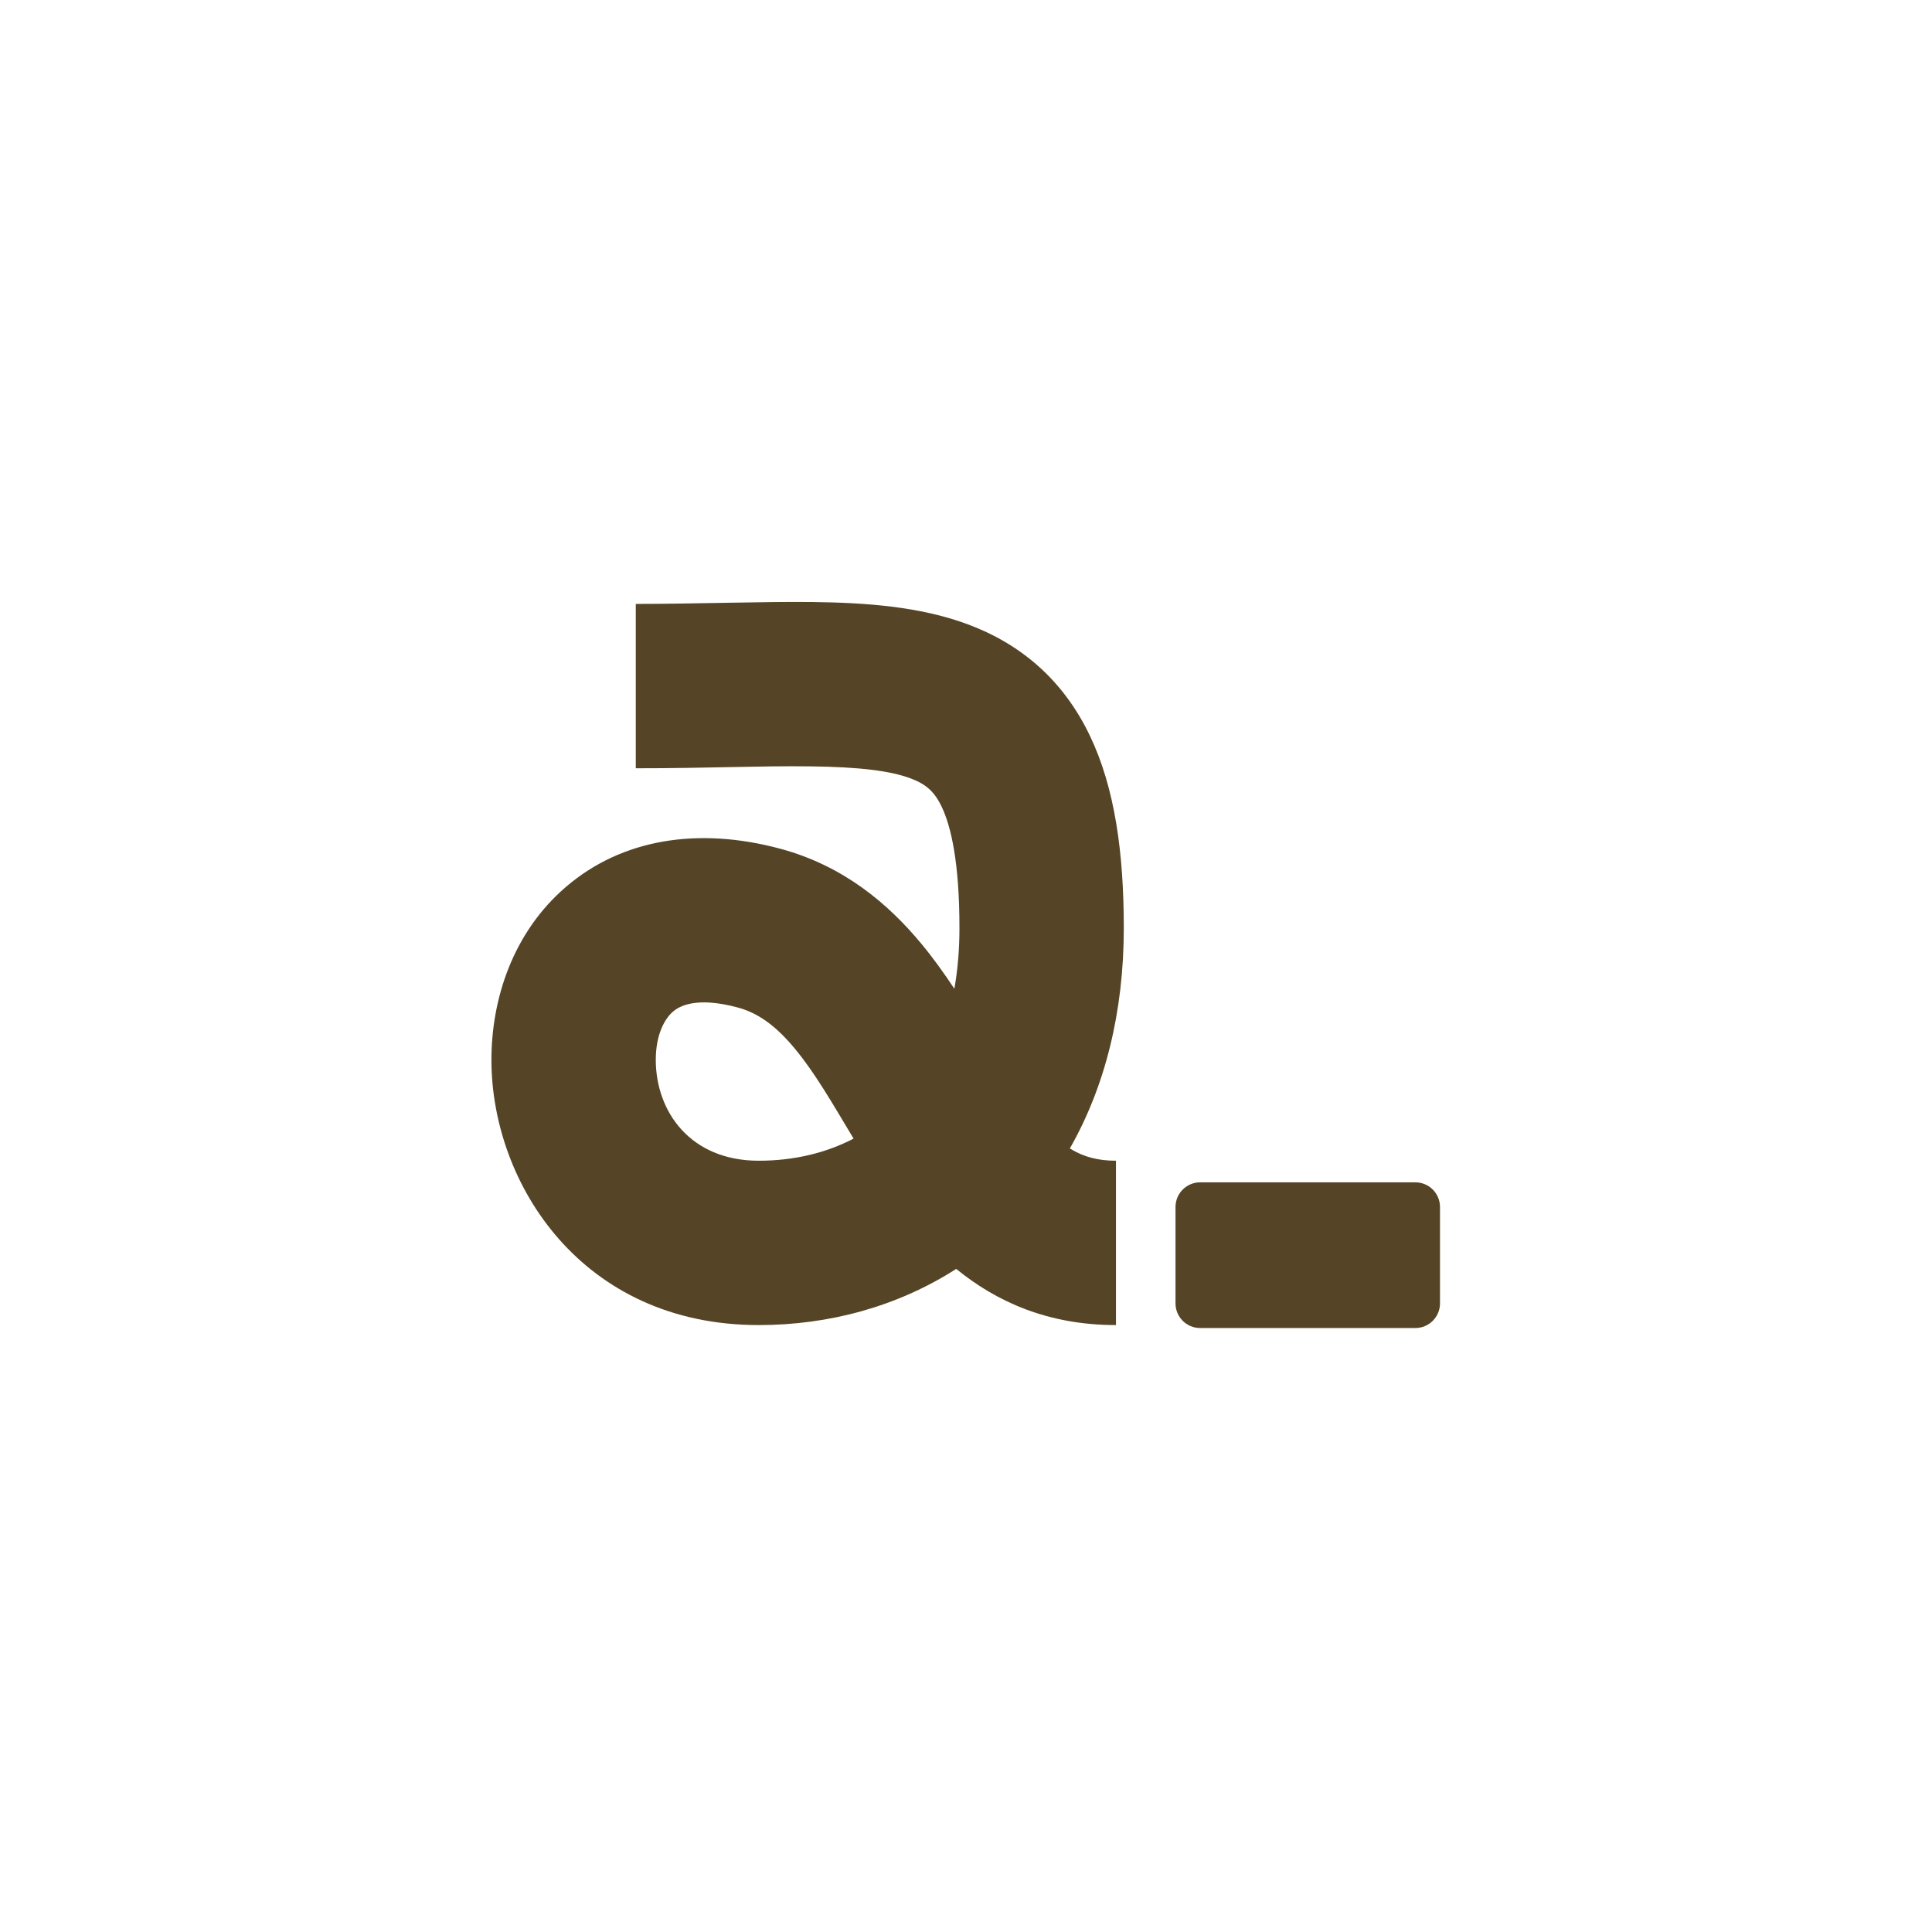
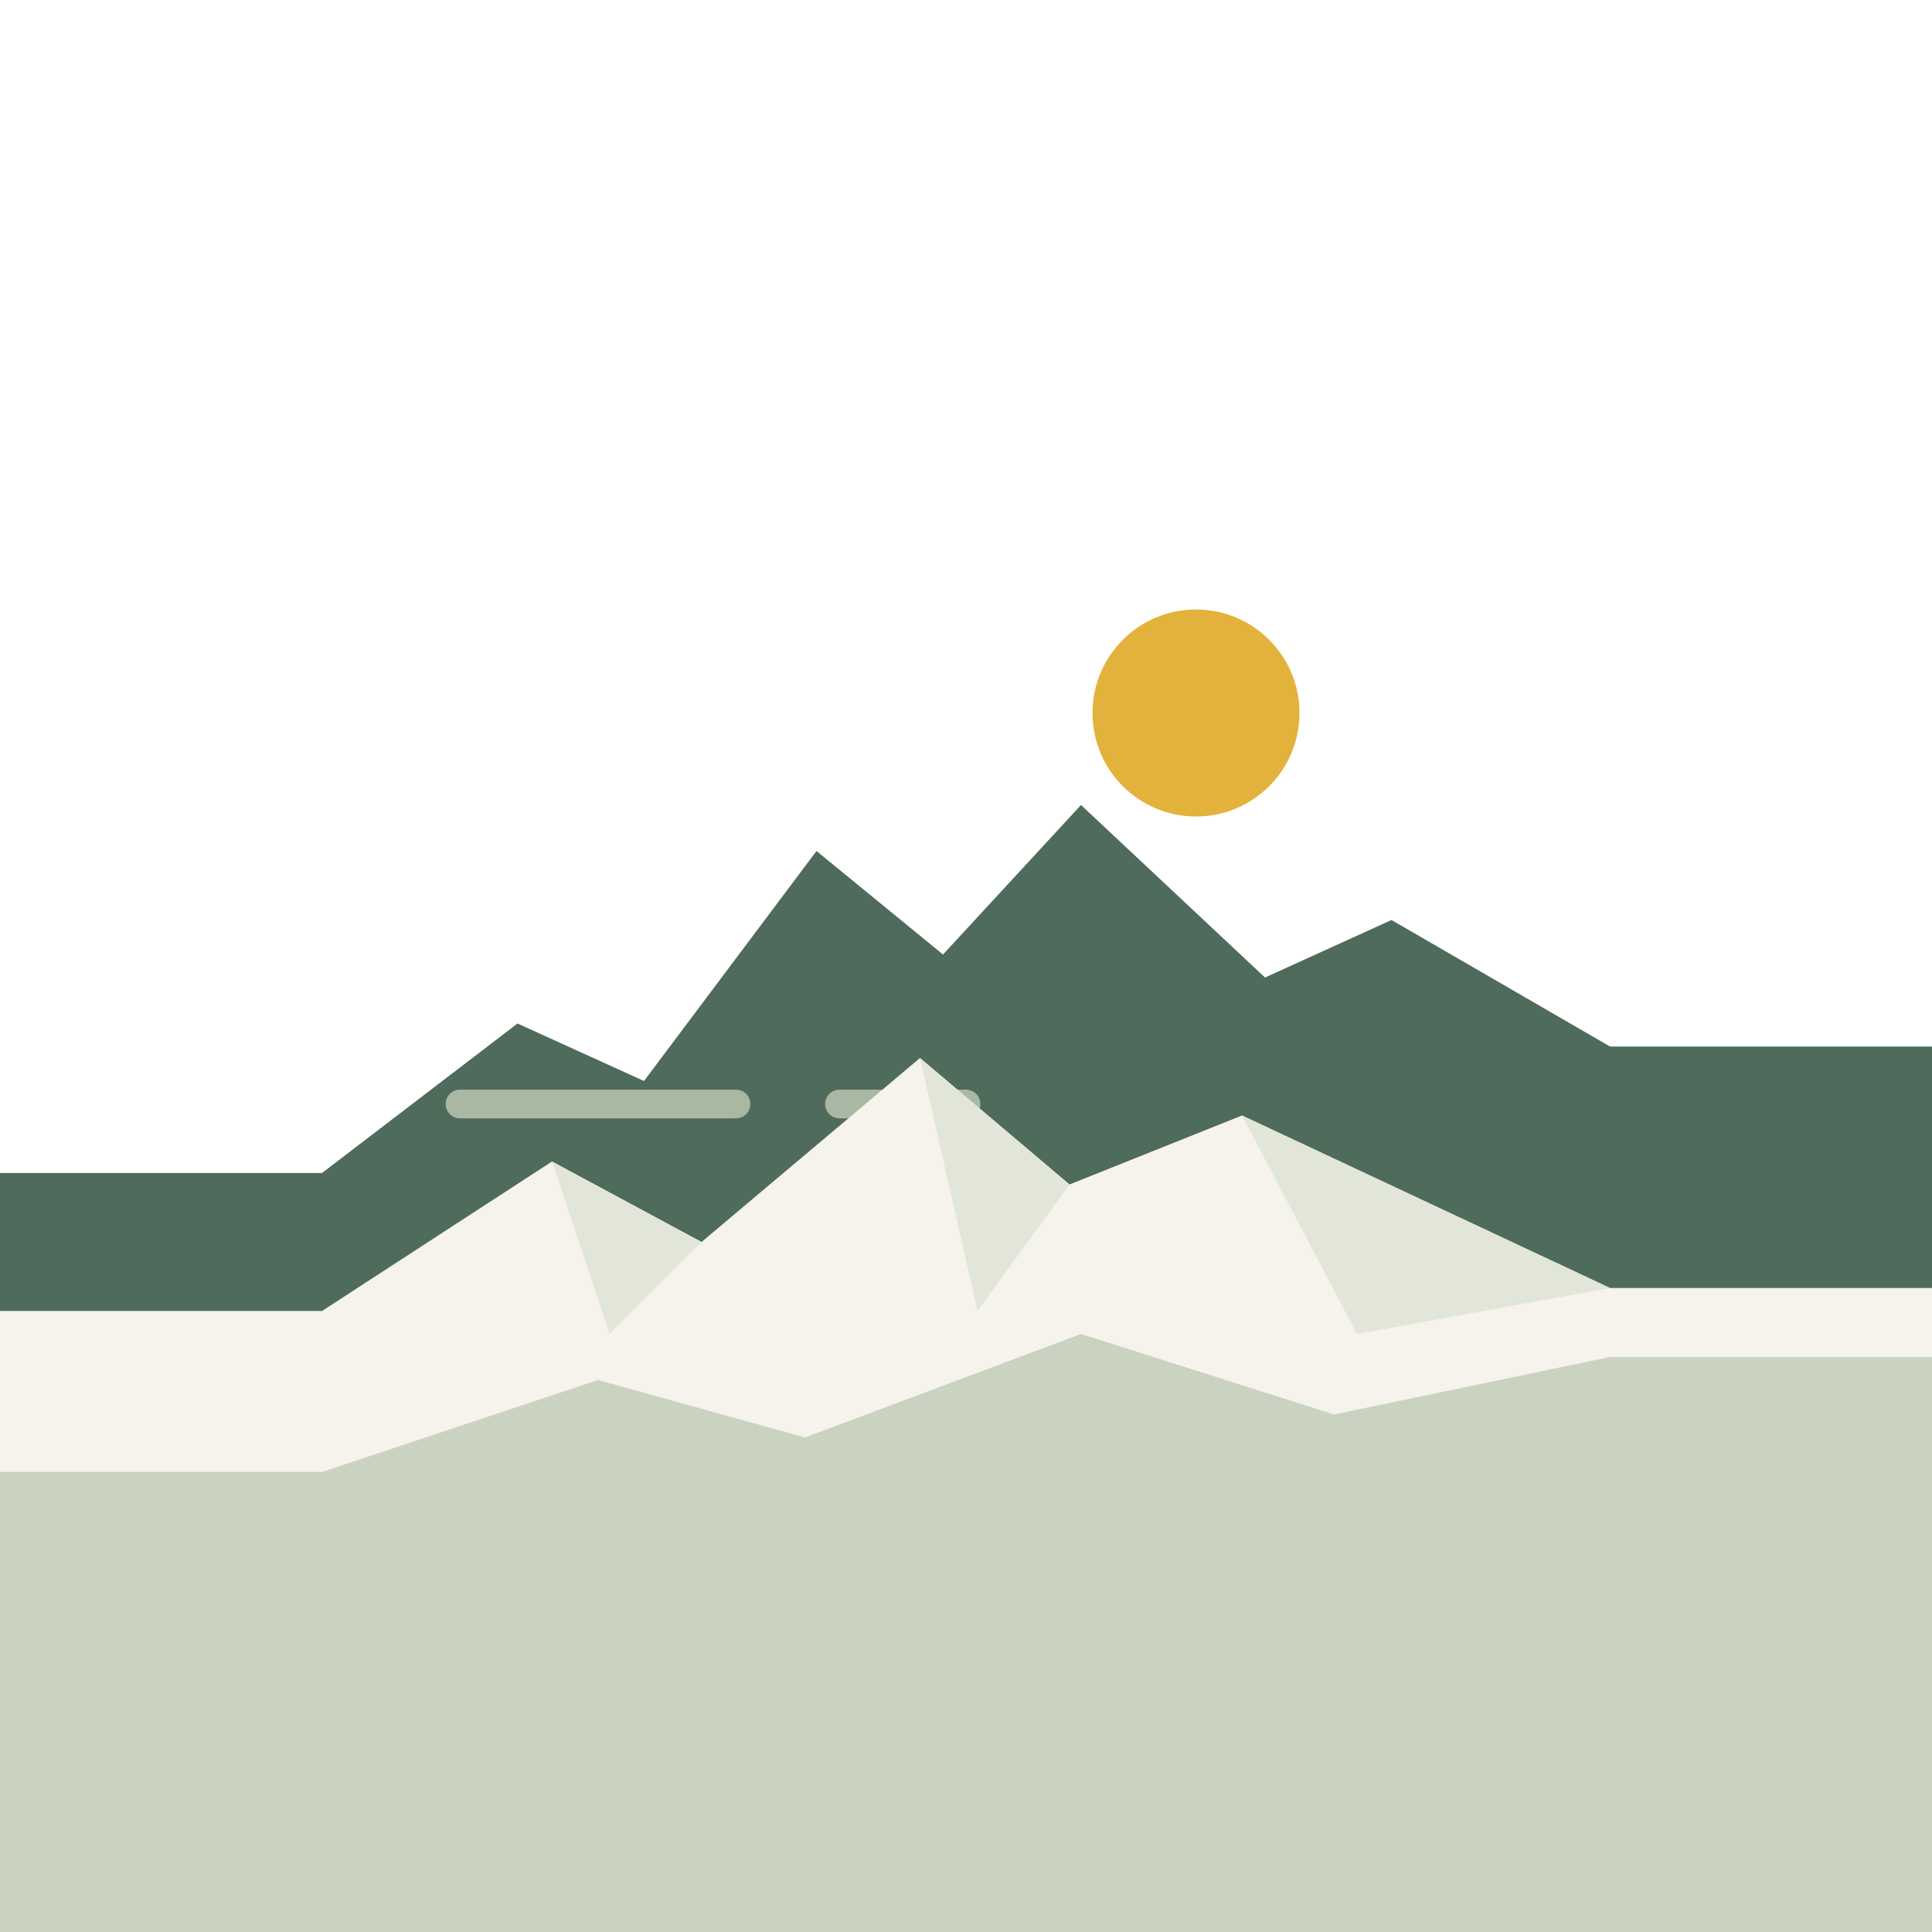
- <svg xmlns="http://www.w3.org/2000/svg" width="1024" height="1024" viewBox="0 0 1024 1024" fill="none">
-   <svg x="256" y="316" width="512" height="392" viewBox="-2 79 235 180">
-     <path d="M18.163 149.721C31.759 138.071 50.28 135.096 70.23 140.442C85.714 144.592 96.594 153.887 104.637 163.586C107.515 167.056 110.192 170.797 112.669 174.541C113.465 170.055 113.905 165.137 113.905 159.76C113.905 143.781 111.862 135.005 109.565 130.209C107.772 126.465 105.679 124.694 101.932 123.308C97.067 121.509 89.688 120.561 77.716 120.414C64.807 120.255 53.309 120.879 35.134 120.879V80.879C49.428 80.879 66.51 80.272 78.208 80.417C90.844 80.573 104.099 81.461 115.809 85.793C128.638 90.538 139.061 99.192 145.641 112.931C151.717 125.618 153.905 141.381 153.905 159.76C153.905 180.288 149.3 198.446 140.772 213.409C144.143 215.498 147.711 216.391 152 216.391V256.391C135.341 256.391 122.811 250.627 113.12 242.718C98.879 251.856 82.214 256.391 65.053 256.391C21.967 256.391 0.11 221.954 0 192.082C-0.054 177.123 5.187 160.84 18.163 149.721ZM59.876 179.08C49.636 176.336 45.592 178.894 44.19 180.095C42.168 181.828 39.978 185.714 40 191.935C40.046 204.424 48.38 216.391 65.053 216.391C73.617 216.391 81.43 214.507 88.139 211.007C82.71 201.967 78.732 195.009 73.847 189.119C69.124 183.423 64.816 180.404 59.876 179.08Z" fill="#554526" />
-     <rect x="166.49" y="221.65" width="64.37" height="35.46" rx="6" fill="#554526" />
-   </svg>
+ <svg xmlns="http://www.w3.org/2000/svg" width="1024" height="1024" viewBox="0 0 1024 1024">
+   <g transform="translate(170.6667 170.6667) scale(6.095238)">
+     <circle cx="76" cy="34" r="9" fill="#E3B23C" />
+     <path d="M-28 74 L0 74 L17 61 L28 66 L43 46 L54 55 L66 42 L82 57 L93 52 L112 63 L140 63 L140 140 L-28 140 Z" fill="#4F6B5B" />
+     <path d="M12 68 H36 M45 68 H56" stroke="#A9B8A3" stroke-width="2.5" stroke-linecap="round" />
+     <path d="M-28 86 L0 86 L20 73 L33 80 L52 64 L65 75 L80 69 L112 84 L140 84 L140 140 L-28 140 Z" fill="#F5F3EC" />
+     <path d="M20 73 L33 80 L25 88 Z M52 64 L65 75 L57 86 Z M80 69 L112 84 L90 88 Z" fill="#E2E6D9" />
+     <path d="M-28 100 L0 100 L24 92 L42 97 L66 88 L88 95 L112 90 L140 90 L140 140 L-28 140 Z" fill="#C9D3C0" />
+   </g>
</svg>
